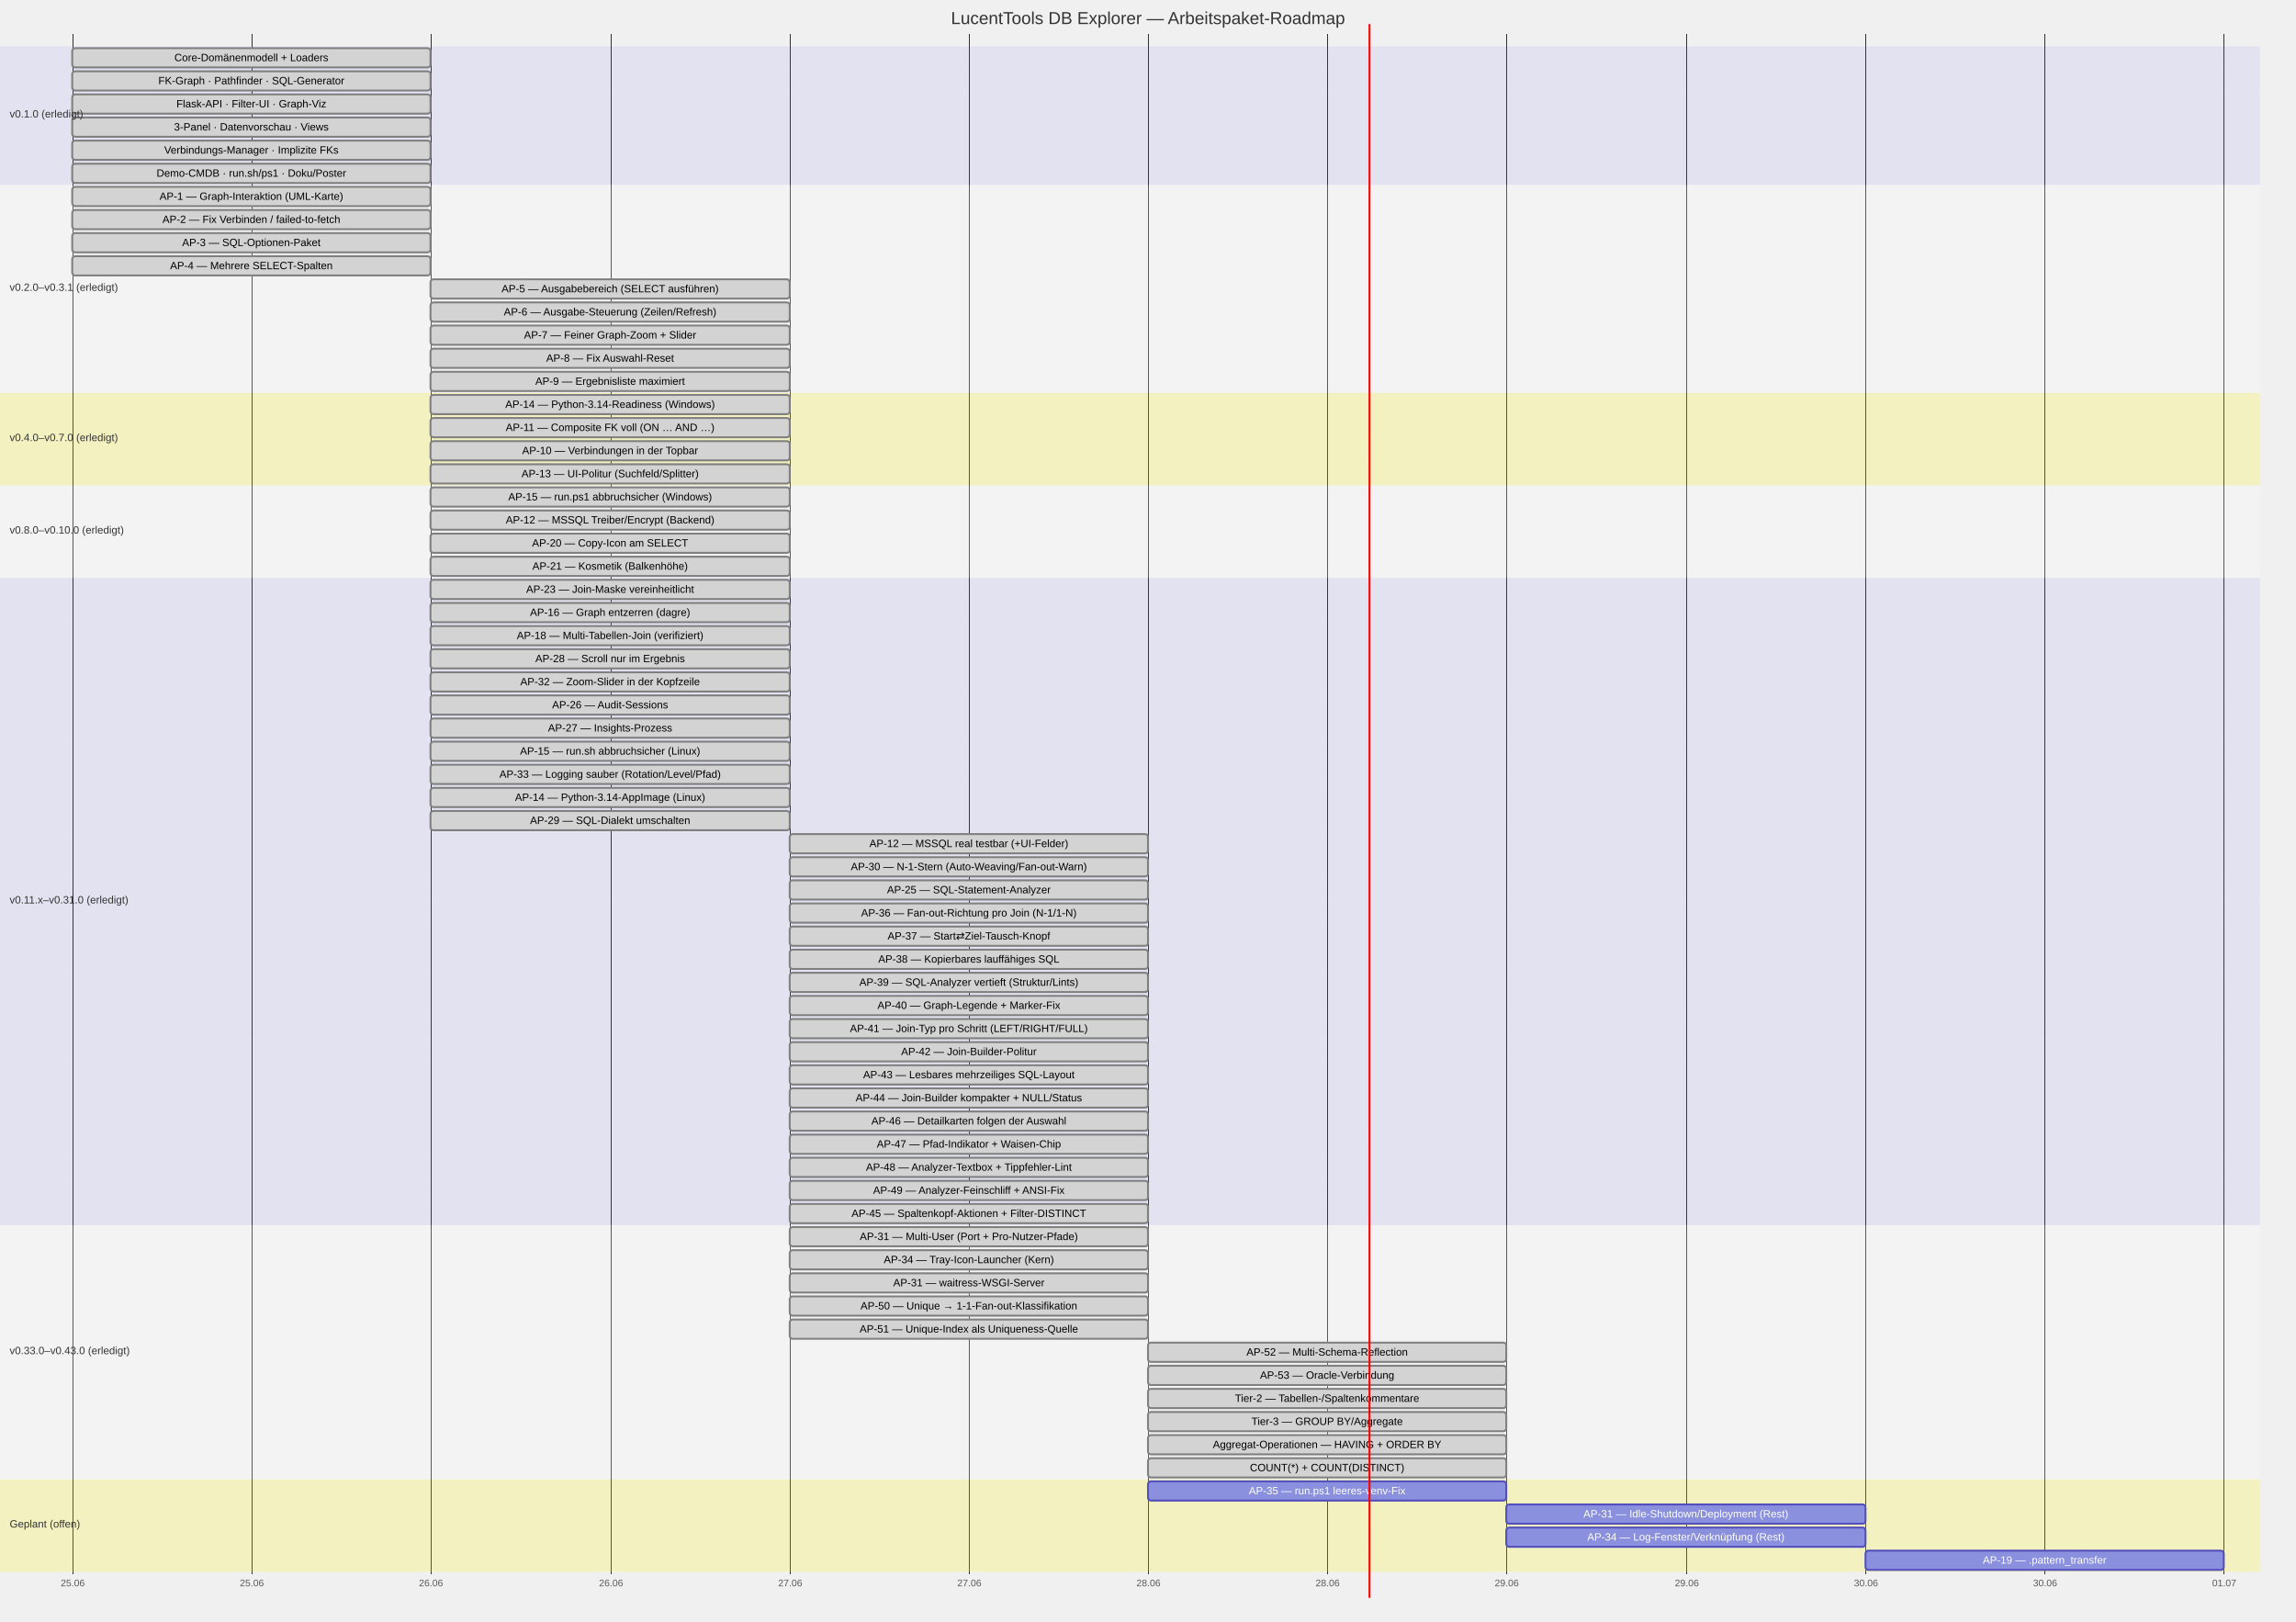
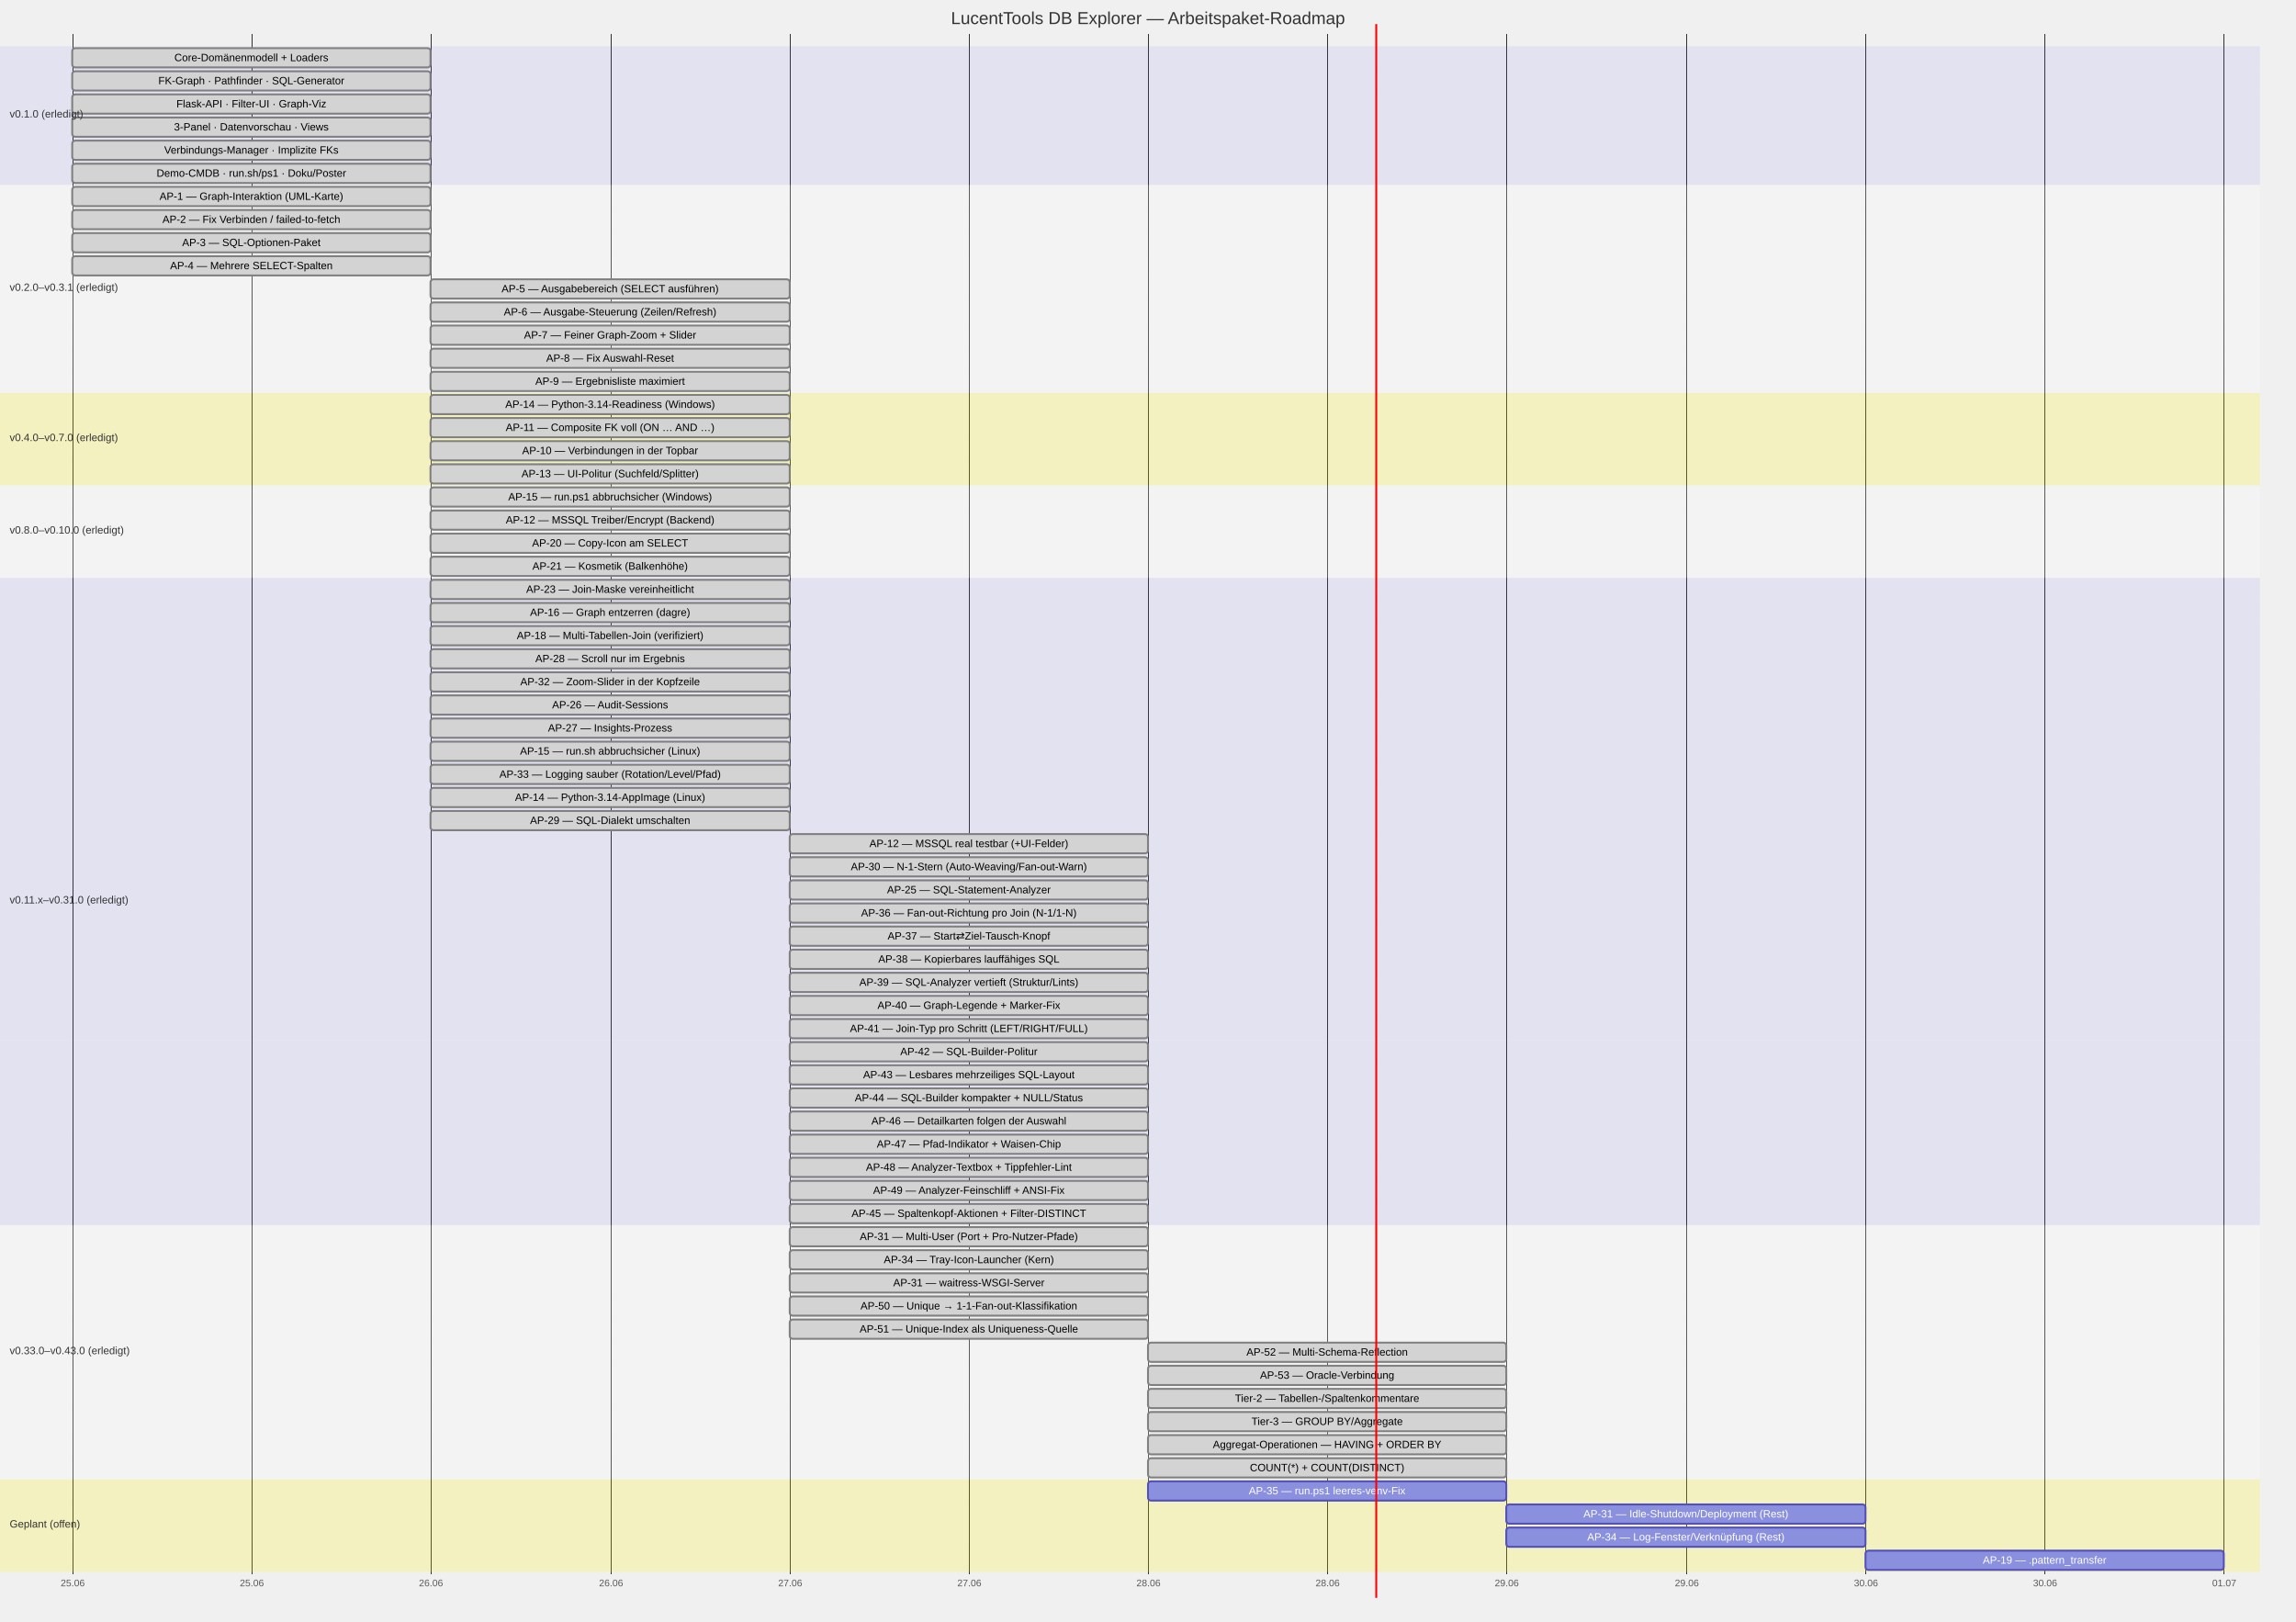
<svg xmlns="http://www.w3.org/2000/svg" id="my-svg" width="2384" viewBox="0 0 2384 1684" style="max-width: 2384px; background-color: transparent;" role="graphics-document document" aria-roledescription="gantt">
  <style>#my-svg{font-family:"trebuchet ms",verdana,arial,sans-serif;font-size:16px;fill:#333;}@keyframes edge-animation-frame{from{stroke-dashoffset:0;}}@keyframes dash{to{stroke-dashoffset:0;}}#my-svg .edge-animation-slow{stroke-dasharray:9,5!important;stroke-dashoffset:900;animation:dash 50s linear infinite;stroke-linecap:round;}#my-svg .edge-animation-fast{stroke-dasharray:9,5!important;stroke-dashoffset:900;animation:dash 20s linear infinite;stroke-linecap:round;}#my-svg .error-icon{fill:#552222;}#my-svg .error-text{fill:#552222;stroke:#552222;}#my-svg .edge-thickness-normal{stroke-width:1px;}#my-svg .edge-thickness-thick{stroke-width:3.5px;}#my-svg .edge-pattern-solid{stroke-dasharray:0;}#my-svg .edge-thickness-invisible{stroke-width:0;fill:none;}#my-svg .edge-pattern-dashed{stroke-dasharray:3;}#my-svg .edge-pattern-dotted{stroke-dasharray:2;}#my-svg .marker{fill:#333333;stroke:#333333;}#my-svg .marker.cross{stroke:#333333;}#my-svg svg{font-family:"trebuchet ms",verdana,arial,sans-serif;font-size:16px;}#my-svg p{margin:0;}#my-svg .mermaid-main-font{font-family:"trebuchet ms",verdana,arial,sans-serif;}#my-svg .exclude-range{fill:#eeeeee;}#my-svg .section{stroke:none;opacity:0.2;}#my-svg .section0{fill:rgba(102, 102, 255, 0.49);}#my-svg .section2{fill:#fff400;}#my-svg .section1,#my-svg .section3{fill:white;opacity:0.2;}#my-svg .sectionTitle0{fill:#333;}#my-svg .sectionTitle1{fill:#333;}#my-svg .sectionTitle2{fill:#333;}#my-svg .sectionTitle3{fill:#333;}#my-svg .sectionTitle{text-anchor:start;font-family:"trebuchet ms",verdana,arial,sans-serif;}#my-svg .grid .tick{stroke:lightgrey;opacity:0.8;shape-rendering:crispEdges;}#my-svg .grid .tick text{font-family:"trebuchet ms",verdana,arial,sans-serif;fill:#333;}#my-svg .grid path{stroke-width:0;}#my-svg .today{fill:none;stroke:red;stroke-width:2px;}#my-svg .task{stroke-width:2;}#my-svg .taskText{text-anchor:middle;font-family:"trebuchet ms",verdana,arial,sans-serif;}#my-svg .taskTextOutsideRight{fill:black;text-anchor:start;font-family:"trebuchet ms",verdana,arial,sans-serif;}#my-svg .taskTextOutsideLeft{fill:black;text-anchor:end;}#my-svg .task.clickable{cursor:pointer;}#my-svg .taskText.clickable{cursor:pointer;fill:#003163!important;font-weight:bold;}#my-svg .taskTextOutsideLeft.clickable{cursor:pointer;fill:#003163!important;font-weight:bold;}#my-svg .taskTextOutsideRight.clickable{cursor:pointer;fill:#003163!important;font-weight:bold;}#my-svg .taskText0,#my-svg .taskText1,#my-svg .taskText2,#my-svg .taskText3{fill:white;}#my-svg .task0,#my-svg .task1,#my-svg .task2,#my-svg .task3{fill:#8a90dd;stroke:#534fbc;}#my-svg .taskTextOutside0,#my-svg .taskTextOutside2{fill:black;}#my-svg .taskTextOutside1,#my-svg .taskTextOutside3{fill:black;}#my-svg .active0,#my-svg .active1,#my-svg .active2,#my-svg .active3{fill:#bfc7ff;stroke:#534fbc;}#my-svg .activeText0,#my-svg .activeText1,#my-svg .activeText2,#my-svg .activeText3{fill:black!important;}#my-svg .done0,#my-svg .done1,#my-svg .done2,#my-svg .done3{stroke:grey;fill:lightgrey;stroke-width:2;}#my-svg .doneText0,#my-svg .doneText1,#my-svg .doneText2,#my-svg .doneText3{fill:black!important;}#my-svg .doneText0.taskTextOutsideLeft,#my-svg .doneText0.taskTextOutsideRight,#my-svg .doneText1.taskTextOutsideLeft,#my-svg .doneText1.taskTextOutsideRight,#my-svg .doneText2.taskTextOutsideLeft,#my-svg .doneText2.taskTextOutsideRight,#my-svg .doneText3.taskTextOutsideLeft,#my-svg .doneText3.taskTextOutsideRight{fill:black!important;}#my-svg .crit0,#my-svg .crit1,#my-svg .crit2,#my-svg .crit3{stroke:#ff8888;fill:red;stroke-width:2;}#my-svg .activeCrit0,#my-svg .activeCrit1,#my-svg .activeCrit2,#my-svg .activeCrit3{stroke:#ff8888;fill:#bfc7ff;stroke-width:2;}#my-svg .doneCrit0,#my-svg .doneCrit1,#my-svg .doneCrit2,#my-svg .doneCrit3{stroke:#ff8888;fill:lightgrey;stroke-width:2;cursor:pointer;shape-rendering:crispEdges;}#my-svg .milestone{transform:rotate(45deg) scale(0.8,0.8);}#my-svg .milestoneText{font-style:italic;}#my-svg .doneCritText0,#my-svg .doneCritText1,#my-svg .doneCritText2,#my-svg .doneCritText3{fill:black!important;}#my-svg .doneCritText0.taskTextOutsideLeft,#my-svg .doneCritText0.taskTextOutsideRight,#my-svg .doneCritText1.taskTextOutsideLeft,#my-svg .doneCritText1.taskTextOutsideRight,#my-svg .doneCritText2.taskTextOutsideLeft,#my-svg .doneCritText2.taskTextOutsideRight,#my-svg .doneCritText3.taskTextOutsideLeft,#my-svg .doneCritText3.taskTextOutsideRight{fill:black!important;}#my-svg .vert{stroke:navy;}#my-svg .vertText{font-size:15px;text-anchor:middle;fill:navy!important;}#my-svg .activeCritText0,#my-svg .activeCritText1,#my-svg .activeCritText2,#my-svg .activeCritText3{fill:black!important;}#my-svg .titleText{text-anchor:middle;font-size:18px;fill:#333;font-family:"trebuchet ms",verdana,arial,sans-serif;}#my-svg .node .neo-node{stroke:#9370DB;}#my-svg [data-look="neo"].node rect,#my-svg [data-look="neo"].cluster rect,#my-svg [data-look="neo"].node polygon{stroke:#9370DB;filter:drop-shadow(1px 2px 2px rgba(185, 185, 185, 1));}#my-svg [data-look="neo"].node path{stroke:#9370DB;stroke-width:1px;}#my-svg [data-look="neo"].node .outer-path{filter:drop-shadow(1px 2px 2px rgba(185, 185, 185, 1));}#my-svg [data-look="neo"].node .neo-line path{stroke:#9370DB;filter:none;}#my-svg [data-look="neo"].node circle{stroke:#9370DB;filter:drop-shadow(1px 2px 2px rgba(185, 185, 185, 1));}#my-svg [data-look="neo"].node circle .state-start{fill:#000000;}#my-svg [data-look="neo"].icon-shape .icon{fill:#9370DB;filter:drop-shadow(1px 2px 2px rgba(185, 185, 185, 1));}#my-svg [data-look="neo"].icon-shape .icon-neo path{stroke:#9370DB;filter:drop-shadow(1px 2px 2px rgba(185, 185, 185, 1));}#my-svg :root{--mermaid-font-family:"trebuchet ms",verdana,arial,sans-serif;}</style>
  <g />
  <g class="grid" transform="translate(75, 1634)" fill="none" font-size="10" font-family="sans-serif" text-anchor="middle">
    <path class="domain" stroke="currentColor" d="M0.5,-1599V0.5H2234.5V-1599" />
    <g class="tick" opacity="1" transform="translate(0.5,0)">
      <line stroke="currentColor" y2="-1599" />
      <text fill="#000" y="3" dy="1em" stroke="none" font-size="10" style="text-anchor: middle;"> 25.06</text>
    </g>
    <g class="tick" opacity="1" transform="translate(186.5,0)">
      <line stroke="currentColor" y2="-1599" />
      <text fill="#000" y="3" dy="1em" stroke="none" font-size="10" style="text-anchor: middle;"> 25.06</text>
    </g>
    <g class="tick" opacity="1" transform="translate(372.5,0)">
      <line stroke="currentColor" y2="-1599" />
      <text fill="#000" y="3" dy="1em" stroke="none" font-size="10" style="text-anchor: middle;"> 26.06</text>
    </g>
    <g class="tick" opacity="1" transform="translate(559.5,0)">
      <line stroke="currentColor" y2="-1599" />
      <text fill="#000" y="3" dy="1em" stroke="none" font-size="10" style="text-anchor: middle;"> 26.06</text>
    </g>
    <g class="tick" opacity="1" transform="translate(745.5,0)">
      <line stroke="currentColor" y2="-1599" />
      <text fill="#000" y="3" dy="1em" stroke="none" font-size="10" style="text-anchor: middle;"> 27.06</text>
    </g>
    <g class="tick" opacity="1" transform="translate(931.5,0)">
      <line stroke="currentColor" y2="-1599" />
      <text fill="#000" y="3" dy="1em" stroke="none" font-size="10" style="text-anchor: middle;"> 27.06</text>
    </g>
    <g class="tick" opacity="1" transform="translate(1117.5,0)">
      <line stroke="currentColor" y2="-1599" />
      <text fill="#000" y="3" dy="1em" stroke="none" font-size="10" style="text-anchor: middle;"> 28.06</text>
    </g>
    <g class="tick" opacity="1" transform="translate(1303.5,0)">
      <line stroke="currentColor" y2="-1599" />
      <text fill="#000" y="3" dy="1em" stroke="none" font-size="10" style="text-anchor: middle;"> 28.06</text>
    </g>
    <g class="tick" opacity="1" transform="translate(1489.5,0)">
      <line stroke="currentColor" y2="-1599" />
      <text fill="#000" y="3" dy="1em" stroke="none" font-size="10" style="text-anchor: middle;"> 29.06</text>
    </g>
    <g class="tick" opacity="1" transform="translate(1676.5,0)">
      <line stroke="currentColor" y2="-1599" />
      <text fill="#000" y="3" dy="1em" stroke="none" font-size="10" style="text-anchor: middle;"> 29.06</text>
    </g>
    <g class="tick" opacity="1" transform="translate(1862.5,0)">
      <line stroke="currentColor" y2="-1599" />
      <text fill="#000" y="3" dy="1em" stroke="none" font-size="10" style="text-anchor: middle;"> 30.06</text>
    </g>
    <g class="tick" opacity="1" transform="translate(2048.5,0)">
      <line stroke="currentColor" y2="-1599" />
      <text fill="#000" y="3" dy="1em" stroke="none" font-size="10" style="text-anchor: middle;"> 30.06</text>
    </g>
    <g class="tick" opacity="1" transform="translate(2234.5,0)">
      <line stroke="currentColor" y2="-1599" />
      <text fill="#000" y="3" dy="1em" stroke="none" font-size="10" style="text-anchor: middle;"> 01.07</text>
    </g>
  </g>
  <g>
    <rect x="0" y="48" width="2346.5" height="24" class="section section0" />
    <rect x="0" y="72" width="2346.5" height="24" class="section section0" />
    <rect x="0" y="96" width="2346.5" height="24" class="section section0" />
    <rect x="0" y="120" width="2346.5" height="24" class="section section0" />
    <rect x="0" y="144" width="2346.5" height="24" class="section section0" />
    <rect x="0" y="168" width="2346.5" height="24" class="section section0" />
    <rect x="0" y="192" width="2346.5" height="24" class="section section1" />
    <rect x="0" y="216" width="2346.5" height="24" class="section section1" />
    <rect x="0" y="240" width="2346.5" height="24" class="section section1" />
    <rect x="0" y="264" width="2346.5" height="24" class="section section1" />
    <rect x="0" y="288" width="2346.5" height="24" class="section section1" />
    <rect x="0" y="312" width="2346.5" height="24" class="section section1" />
    <rect x="0" y="336" width="2346.5" height="24" class="section section1" />
    <rect x="0" y="360" width="2346.5" height="24" class="section section1" />
    <rect x="0" y="384" width="2346.5" height="24" class="section section1" />
    <rect x="0" y="408" width="2346.5" height="24" class="section section2" />
    <rect x="0" y="432" width="2346.5" height="24" class="section section2" />
    <rect x="0" y="456" width="2346.5" height="24" class="section section2" />
    <rect x="0" y="480" width="2346.5" height="24" class="section section2" />
    <rect x="0" y="504" width="2346.5" height="24" class="section section3" />
    <rect x="0" y="528" width="2346.5" height="24" class="section section3" />
    <rect x="0" y="552" width="2346.5" height="24" class="section section3" />
    <rect x="0" y="576" width="2346.5" height="24" class="section section3" />
    <rect x="0" y="600" width="2346.5" height="24" class="section section0" />
    <rect x="0" y="624" width="2346.5" height="24" class="section section0" />
    <rect x="0" y="648" width="2346.5" height="24" class="section section0" />
    <rect x="0" y="672" width="2346.5" height="24" class="section section0" />
    <rect x="0" y="696" width="2346.5" height="24" class="section section0" />
    <rect x="0" y="720" width="2346.5" height="24" class="section section0" />
    <rect x="0" y="744" width="2346.5" height="24" class="section section0" />
    <rect x="0" y="768" width="2346.5" height="24" class="section section0" />
    <rect x="0" y="792" width="2346.5" height="24" class="section section0" />
    <rect x="0" y="816" width="2346.5" height="24" class="section section0" />
    <rect x="0" y="840" width="2346.5" height="24" class="section section0" />
    <rect x="0" y="864" width="2346.5" height="24" class="section section0" />
    <rect x="0" y="888" width="2346.5" height="24" class="section section0" />
    <rect x="0" y="912" width="2346.5" height="24" class="section section0" />
    <rect x="0" y="936" width="2346.5" height="24" class="section section0" />
    <rect x="0" y="960" width="2346.5" height="24" class="section section0" />
    <rect x="0" y="984" width="2346.5" height="24" class="section section0" />
    <rect x="0" y="1008" width="2346.5" height="24" class="section section0" />
    <rect x="0" y="1032" width="2346.5" height="24" class="section section0" />
    <rect x="0" y="1056" width="2346.5" height="24" class="section section0" />
    <rect x="0" y="1080" width="2346.5" height="24" class="section section0" />
    <rect x="0" y="1104" width="2346.5" height="24" class="section section0" />
    <rect x="0" y="1128" width="2346.5" height="24" class="section section0" />
    <rect x="0" y="1152" width="2346.5" height="24" class="section section0" />
    <rect x="0" y="1176" width="2346.5" height="24" class="section section0" />
    <rect x="0" y="1200" width="2346.5" height="24" class="section section0" />
    <rect x="0" y="1224" width="2346.5" height="24" class="section section0" />
    <rect x="0" y="1248" width="2346.5" height="24" class="section section0" />
    <rect x="0" y="1272" width="2346.5" height="24" class="section section1" />
    <rect x="0" y="1296" width="2346.5" height="24" class="section section1" />
    <rect x="0" y="1320" width="2346.5" height="24" class="section section1" />
    <rect x="0" y="1344" width="2346.5" height="24" class="section section1" />
    <rect x="0" y="1368" width="2346.5" height="24" class="section section1" />
    <rect x="0" y="1392" width="2346.5" height="24" class="section section1" />
    <rect x="0" y="1416" width="2346.5" height="24" class="section section1" />
    <rect x="0" y="1440" width="2346.5" height="24" class="section section1" />
    <rect x="0" y="1464" width="2346.5" height="24" class="section section1" />
    <rect x="0" y="1488" width="2346.5" height="24" class="section section1" />
    <rect x="0" y="1512" width="2346.5" height="24" class="section section1" />
    <rect x="0" y="1536" width="2346.5" height="24" class="section section2" />
    <rect x="0" y="1560" width="2346.5" height="24" class="section section2" />
    <rect x="0" y="1584" width="2346.5" height="24" class="section section2" />
    <rect x="0" y="1608" width="2346.5" height="24" class="section section2" />
  </g>
  <g>
    <rect id="my-svg-d1" rx="3" ry="3" x="75" y="50" width="372" height="20" transform-origin="261px 60px" class="task done0" />
    <rect id="my-svg-d2" rx="3" ry="3" x="75" y="74" width="372" height="20" transform-origin="261px 84px" class="task done0" />
    <rect id="my-svg-d3" rx="3" ry="3" x="75" y="98" width="372" height="20" transform-origin="261px 108px" class="task done0" />
    <rect id="my-svg-d4" rx="3" ry="3" x="75" y="122" width="372" height="20" transform-origin="261px 132px" class="task done0" />
    <rect id="my-svg-d5" rx="3" ry="3" x="75" y="146" width="372" height="20" transform-origin="261px 156px" class="task done0" />
    <rect id="my-svg-d6" rx="3" ry="3" x="75" y="170" width="372" height="20" transform-origin="261px 180px" class="task done0" />
    <rect id="my-svg-a1" rx="3" ry="3" x="75" y="194" width="372" height="20" transform-origin="261px 204px" class="task done1" />
    <rect id="my-svg-a2" rx="3" ry="3" x="75" y="218" width="372" height="20" transform-origin="261px 228px" class="task done1" />
    <rect id="my-svg-a3" rx="3" ry="3" x="75" y="242" width="372" height="20" transform-origin="261px 252px" class="task done1" />
    <rect id="my-svg-a4" rx="3" ry="3" x="75" y="266" width="372" height="20" transform-origin="261px 276px" class="task done1" />
    <rect id="my-svg-a5" rx="3" ry="3" x="447" y="290" width="373" height="20" transform-origin="633.5px 300px" class="task done1" />
    <rect id="my-svg-a6" rx="3" ry="3" x="447" y="314" width="373" height="20" transform-origin="633.5px 324px" class="task done1" />
    <rect id="my-svg-a7" rx="3" ry="3" x="447" y="338" width="373" height="20" transform-origin="633.5px 348px" class="task done1" />
    <rect id="my-svg-a8" rx="3" ry="3" x="447" y="362" width="373" height="20" transform-origin="633.5px 372px" class="task done1" />
    <rect id="my-svg-a9" rx="3" ry="3" x="447" y="386" width="373" height="20" transform-origin="633.5px 396px" class="task done1" />
    <rect id="my-svg-b1" rx="3" ry="3" x="447" y="410" width="373" height="20" transform-origin="633.5px 420px" class="task done2" />
    <rect id="my-svg-b2" rx="3" ry="3" x="447" y="434" width="373" height="20" transform-origin="633.5px 444px" class="task done2" />
    <rect id="my-svg-b3" rx="3" ry="3" x="447" y="458" width="373" height="20" transform-origin="633.5px 468px" class="task done2" />
    <rect id="my-svg-b4" rx="3" ry="3" x="447" y="482" width="373" height="20" transform-origin="633.5px 492px" class="task done2" />
    <rect id="my-svg-c1" rx="3" ry="3" x="447" y="506" width="373" height="20" transform-origin="633.5px 516px" class="task done3" />
    <rect id="my-svg-c2" rx="3" ry="3" x="447" y="530" width="373" height="20" transform-origin="633.5px 540px" class="task done3" />
    <rect id="my-svg-c3" rx="3" ry="3" x="447" y="554" width="373" height="20" transform-origin="633.5px 564px" class="task done3" />
    <rect id="my-svg-c4" rx="3" ry="3" x="447" y="578" width="373" height="20" transform-origin="633.5px 588px" class="task done3" />
    <rect id="my-svg-e1" rx="3" ry="3" x="447" y="602" width="373" height="20" transform-origin="633.5px 612px" class="task done0" />
    <rect id="my-svg-e2" rx="3" ry="3" x="447" y="626" width="373" height="20" transform-origin="633.5px 636px" class="task done0" />
    <rect id="my-svg-e3" rx="3" ry="3" x="447" y="650" width="373" height="20" transform-origin="633.5px 660px" class="task done0" />
    <rect id="my-svg-e4" rx="3" ry="3" x="447" y="674" width="373" height="20" transform-origin="633.5px 684px" class="task done0" />
    <rect id="my-svg-e5" rx="3" ry="3" x="447" y="698" width="373" height="20" transform-origin="633.5px 708px" class="task done0" />
    <rect id="my-svg-e6" rx="3" ry="3" x="447" y="722" width="373" height="20" transform-origin="633.5px 732px" class="task done0" />
    <rect id="my-svg-e7" rx="3" ry="3" x="447" y="746" width="373" height="20" transform-origin="633.5px 756px" class="task done0" />
    <rect id="my-svg-e8" rx="3" ry="3" x="447" y="770" width="373" height="20" transform-origin="633.5px 780px" class="task done0" />
    <rect id="my-svg-e9" rx="3" ry="3" x="447" y="794" width="373" height="20" transform-origin="633.5px 804px" class="task done0" />
    <rect id="my-svg-e10" rx="3" ry="3" x="447" y="818" width="373" height="20" transform-origin="633.5px 828px" class="task done0" />
    <rect id="my-svg-e11" rx="3" ry="3" x="447" y="842" width="373" height="20" transform-origin="633.5px 852px" class="task done0" />
    <rect id="my-svg-e12" rx="3" ry="3" x="820" y="866" width="372" height="20" transform-origin="1006px 876px" class="task done0" />
    <rect id="my-svg-e13" rx="3" ry="3" x="820" y="890" width="372" height="20" transform-origin="1006px 900px" class="task done0" />
    <rect id="my-svg-e14" rx="3" ry="3" x="820" y="914" width="372" height="20" transform-origin="1006px 924px" class="task done0" />
    <rect id="my-svg-e15" rx="3" ry="3" x="820" y="938" width="372" height="20" transform-origin="1006px 948px" class="task done0" />
    <rect id="my-svg-e16" rx="3" ry="3" x="820" y="962" width="372" height="20" transform-origin="1006px 972px" class="task done0" />
    <rect id="my-svg-e17" rx="3" ry="3" x="820" y="986" width="372" height="20" transform-origin="1006px 996px" class="task done0" />
    <rect id="my-svg-e18" rx="3" ry="3" x="820" y="1010" width="372" height="20" transform-origin="1006px 1020px" class="task done0" />
    <rect id="my-svg-e19" rx="3" ry="3" x="820" y="1034" width="372" height="20" transform-origin="1006px 1044px" class="task done0" />
    <rect id="my-svg-e20" rx="3" ry="3" x="820" y="1058" width="372" height="20" transform-origin="1006px 1068px" class="task done0" />
    <rect id="my-svg-e21" rx="3" ry="3" x="820" y="1082" width="372" height="20" transform-origin="1006px 1092px" class="task done0" />
    <rect id="my-svg-e22" rx="3" ry="3" x="820" y="1106" width="372" height="20" transform-origin="1006px 1116px" class="task done0" />
    <rect id="my-svg-e23" rx="3" ry="3" x="820" y="1130" width="372" height="20" transform-origin="1006px 1140px" class="task done0" />
    <rect id="my-svg-e24" rx="3" ry="3" x="820" y="1154" width="372" height="20" transform-origin="1006px 1164px" class="task done0" />
    <rect id="my-svg-e25" rx="3" ry="3" x="820" y="1178" width="372" height="20" transform-origin="1006px 1188px" class="task done0" />
    <rect id="my-svg-e26" rx="3" ry="3" x="820" y="1202" width="372" height="20" transform-origin="1006px 1212px" class="task done0" />
    <rect id="my-svg-e27" rx="3" ry="3" x="820" y="1226" width="372" height="20" transform-origin="1006px 1236px" class="task done0" />
    <rect id="my-svg-e28" rx="3" ry="3" x="820" y="1250" width="372" height="20" transform-origin="1006px 1260px" class="task done0" />
    <rect id="my-svg-f1" rx="3" ry="3" x="820" y="1274" width="372" height="20" transform-origin="1006px 1284px" class="task done1" />
    <rect id="my-svg-f2" rx="3" ry="3" x="820" y="1298" width="372" height="20" transform-origin="1006px 1308px" class="task done1" />
    <rect id="my-svg-f3" rx="3" ry="3" x="820" y="1322" width="372" height="20" transform-origin="1006px 1332px" class="task done1" />
    <rect id="my-svg-f4" rx="3" ry="3" x="820" y="1346" width="372" height="20" transform-origin="1006px 1356px" class="task done1" />
    <rect id="my-svg-f5" rx="3" ry="3" x="820" y="1370" width="372" height="20" transform-origin="1006px 1380px" class="task done1" />
    <rect id="my-svg-f6" rx="3" ry="3" x="1192" y="1394" width="372" height="20" transform-origin="1378px 1404px" class="task done1" />
    <rect id="my-svg-f7" rx="3" ry="3" x="1192" y="1418" width="372" height="20" transform-origin="1378px 1428px" class="task done1" />
    <rect id="my-svg-f8" rx="3" ry="3" x="1192" y="1442" width="372" height="20" transform-origin="1378px 1452px" class="task done1" />
    <rect id="my-svg-f9" rx="3" ry="3" x="1192" y="1466" width="372" height="20" transform-origin="1378px 1476px" class="task done1" />
    <rect id="my-svg-f10" rx="3" ry="3" x="1192" y="1490" width="372" height="20" transform-origin="1378px 1500px" class="task done1" />
    <rect id="my-svg-f11" rx="3" ry="3" x="1192" y="1514" width="372" height="20" transform-origin="1378px 1524px" class="task done1" />
    <rect id="my-svg-p3" rx="3" ry="3" x="1192" y="1538" width="372" height="20" transform-origin="1378px 1548px" class="task task2" />
    <rect id="my-svg-p5" rx="3" ry="3" x="1564" y="1562" width="373" height="20" transform-origin="1750.5px 1572px" class="task task2" />
    <rect id="my-svg-p6" rx="3" ry="3" x="1564" y="1586" width="373" height="20" transform-origin="1750.5px 1596px" class="task task2" />
    <rect id="my-svg-p11" rx="3" ry="3" x="1937" y="1610" width="372" height="20" transform-origin="2123px 1620px" class="task task2" />
    <text id="my-svg-d1-text" font-size="11" x="261" y="63.5" class="taskText taskText0  doneText0 width-157.0771484375">Core-Domänenmodell + Loaders          </text>
    <text id="my-svg-d2-text" font-size="11" x="261" y="87.5" class="taskText taskText0  doneText0 width-191.59716796875">FK-Graph · Pathfinder · SQL-Generator </text>
    <text id="my-svg-d3-text" font-size="11" x="261" y="111.5" class="taskText taskText0  doneText0 width-155.171875">Flask-API · Filter-UI · Graph-Viz     </text>
    <text id="my-svg-d4-text" font-size="11" x="261" y="135.5" class="taskText taskText0  doneText0 width-158.5380859375">3-Panel · Datenvorschau · Views       </text>
    <text id="my-svg-d5-text" font-size="11" x="261" y="159.5" class="taskText taskText0  doneText0 width-179.1416015625">Verbindungs-Manager · Implizite FKs   </text>
    <text id="my-svg-d6-text" font-size="11" x="261" y="183.5" class="taskText taskText0  doneText0 width-194.73388671875">Demo-CMDB · run.sh/ps1 · Doku/Poster  </text>
    <text id="my-svg-a1-text" font-size="11" x="261" y="207.5" class="taskText taskText1  doneText1 width-187.953125">AP-1 — Graph-Interaktion (UML-Karte)        </text>
    <text id="my-svg-a2-text" font-size="11" x="261" y="231.5" class="taskText taskText1  doneText1 width-189.296875">AP-2 — Fix Verbinden / failed-to-fetch      </text>
    <text id="my-svg-a3-text" font-size="11" x="261" y="255.5" class="taskText taskText1  doneText1 width-136.41455078125">AP-3 — SQL-Optionen-Paket                   </text>
    <text id="my-svg-a4-text" font-size="11" x="261" y="279.5" class="taskText taskText1  doneText1 width-156.21875">AP-4 — Mehrere SELECT-Spalten               </text>
    <text id="my-svg-a5-text" font-size="11" x="633.5" y="303.5" class="taskText taskText1  doneText1 width-212.640625">AP-5 — Ausgabebereich (SELECT ausführen)    </text>
    <text id="my-svg-a6-text" font-size="11" x="633.5" y="327.5" class="taskText taskText1  doneText1 width-214.796875">AP-6 — Ausgabe-Steuerung (Zeilen/Refresh)   </text>
    <text id="my-svg-a7-text" font-size="11" x="633.5" y="351.5" class="taskText taskText1  doneText1 width-173.501953125">AP-7 — Feiner Graph-Zoom + Slider           </text>
    <text id="my-svg-a8-text" font-size="11" x="633.5" y="375.5" class="taskText taskText1  doneText1 width-125.8818359375">AP-8 — Fix Auswahl-Reset                    </text>
    <text id="my-svg-a9-text" font-size="11" x="633.5" y="399.5" class="taskText taskText1  doneText1 width-154.16064453125">AP-9 — Ergebnisliste maximiert              </text>
    <text id="my-svg-b1-text" font-size="11" x="633.5" y="423.5" class="taskText taskText2  doneText2 width-208.53125">AP-14 — Python-3.14-Readiness (Windows)     </text>
    <text id="my-svg-b2-text" font-size="11" x="633.5" y="447.5" class="taskText taskText2  doneText2 width-202.59375">AP-11 — Composite FK voll (ON … AND …)      </text>
    <text id="my-svg-b3-text" font-size="11" x="633.5" y="471.5" class="taskText taskText2  doneText2 width-179.13623046875">AP-10 — Verbindungen in der Topbar          </text>
    <text id="my-svg-b4-text" font-size="11" x="633.5" y="495.5" class="taskText taskText2  doneText2 width-185.84375">AP-13 — UI-Politur (Suchfeld/Splitter)      </text>
    <text id="my-svg-c1-text" font-size="11" x="633.5" y="519.5" class="taskText taskText3  doneText3 width-206.4375">AP-15 — run.ps1 abbruchsicher (Windows)     </text>
    <text id="my-svg-c2-text" font-size="11" x="633.5" y="543.5" class="taskText taskText3  doneText3 width-207.84375">AP-12 — MSSQL Treiber/Encrypt (Backend)     </text>
    <text id="my-svg-c3-text" font-size="11" x="633.5" y="567.5" class="taskText taskText3  doneText3 width-149.162109375">AP-20 — Copy-Icon am SELECT                 </text>
    <text id="my-svg-c4-text" font-size="11" x="633.5" y="591.5" class="taskText taskText3  doneText3 width-155.546875">AP-21 — Kosmetik (Balkenhöhe)               </text>
    <text id="my-svg-e1-text" font-size="11" x="633.5" y="615.5" class="taskText taskText0  doneText0 width-173.287109375">AP-23 — Join-Maske vereinheitlicht          </text>
    <text id="my-svg-e2-text" font-size="11" x="633.5" y="639.5" class="taskText taskText0  doneText0 width-163.109375">AP-16 — Graph entzerren (dagre)             </text>
    <text id="my-svg-e3-text" font-size="11" x="633.5" y="663.5" class="taskText taskText0  doneText0 width-197.640625">AP-18 — Multi-Tabellen-Join (verifiziert)   </text>
    <text id="my-svg-e4-text" font-size="11" x="633.5" y="687.5" class="taskText taskText0  doneText0 width-150.77685546875">AP-28 — Scroll nur im Ergebnis              </text>
    <text id="my-svg-e5-text" font-size="11" x="633.5" y="711.5" class="taskText taskText0  doneText0 width-183.1875">AP-32 — Zoom-Slider in der Kopfzeile        </text>
    <text id="my-svg-e6-text" font-size="11" x="633.5" y="735.5" class="taskText taskText0  doneText0 width-112.70654296875">AP-26 — Audit-Sessions                      </text>
    <text id="my-svg-e7-text" font-size="11" x="633.5" y="759.5" class="taskText taskText0  doneText0 width-120.41943359375">AP-27 — Insights-Prozess                    </text>
    <text id="my-svg-e8-text" font-size="11" x="633.5" y="783.5" class="taskText taskText0  doneText0 width-183.75">AP-15 — run.sh abbruchsicher (Linux)        </text>
    <text id="my-svg-e9-text" font-size="11" x="633.5" y="807.5" class="taskText taskText0  doneText0 width-228.703125">AP-33 — Logging sauber (Rotation/Level/Pfad) </text>
    <text id="my-svg-e10-text" font-size="11" x="633.5" y="831.5" class="taskText taskText0  doneText0 width-192.046875">AP-14 — Python-3.14-AppImage (Linux)         </text>
    <text id="my-svg-e11-text" font-size="11" x="633.5" y="855.5" class="taskText taskText0  doneText0 width-159.8125">AP-29 — SQL-Dialekt umschalten               </text>
    <text id="my-svg-e12-text" font-size="11" x="1006" y="879.5" class="taskText taskText0  doneText0 width-197.984375">AP-12 — MSSQL real testbar (+UI-Felder)      </text>
    <text id="my-svg-e13-text" font-size="11" x="1006" y="903.5" class="taskText taskText0  doneText0 width-241.125">AP-30 — N-1-Stern (Auto-Weaving/Fan-out-Warn) </text>
    <text id="my-svg-e14-text" font-size="11" x="1006" y="927.5" class="taskText taskText0  doneText0 width-163.7373046875">AP-25 — SQL-Statement-Analyzer               </text>
    <text id="my-svg-e15-text" font-size="11" x="1006" y="951.5" class="taskText taskText0  doneText0 width-221.765625">AP-36 — Fan-out-Richtung pro Join (N-1/1-N)  </text>
    <text id="my-svg-e16-text" font-size="11" x="1006" y="975.5" class="taskText taskText0  doneText0 width-164.2294921875">AP-37 — Start⇄Ziel-Tausch-Knopf              </text>
    <text id="my-svg-e17-text" font-size="11" x="1006" y="999.5" class="taskText taskText0  doneText0 width-180.388671875">AP-38 — Kopierbares lauffähiges SQL          </text>
    <text id="my-svg-e18-text" font-size="11" x="1006" y="1023.5" class="taskText taskText0  doneText0 width-229.40625">AP-39 — SQL-Analyzer vertieft (Struktur/Lints) </text>
    <text id="my-svg-e19-text" font-size="11" x="1006" y="1047.5" class="taskText taskText0  doneText0 width-182.83251953125">AP-40 — Graph-Legende + Marker-Fix           </text>
    <text id="my-svg-e20-text" font-size="11" x="1006" y="1071.5" class="taskText taskText0  doneText0 width-240.8125">AP-41 — Join-Typ pro Schritt (LEFT/RIGHT/FULL) </text>
-     <text id="my-svg-e21-text" font-size="11" x="1006" y="1095.5" class="taskText taskText0  doneText0 width-139.5673828125">AP-42 — Join-Builder-Politur                 </text>
+     <text id="my-svg-e21-text" font-size="11" x="1006" y="1095.5" class="taskText taskText0  doneText0 width-137.5693359375">AP-42 — SQL-Builder-Politur                 </text>
    <text id="my-svg-e22-text" font-size="11" x="1006" y="1119.5" class="taskText taskText0  doneText0 width-210.3369140625">AP-43 — Lesbares mehrzeiliges SQL-Layout      </text>
-     <text id="my-svg-e23-text" font-size="11" x="1006" y="1143.5" class="taskText taskText0  doneText0 width-232.50341796875">AP-44 — Join-Builder kompakter + NULL/Status </text>
+     <text id="my-svg-e23-text" font-size="11" x="1006" y="1143.5" class="taskText taskText0  doneText0 width-230.50537109375">AP-44 — SQL-Builder kompakter + NULL/Status </text>
    <text id="my-svg-e24-text" font-size="11" x="1006" y="1167.5" class="taskText taskText0  doneText0 width-200.8125">AP-46 — Detailkarten folgen der Auswahl       </text>
    <text id="my-svg-e25-text" font-size="11" x="1006" y="1191.5" class="taskText taskText0  doneText0 width-185.6875">AP-47 — Pfad-Indikator + Waisen-Chip         </text>
    <text id="my-svg-e26-text" font-size="11" x="1006" y="1215.5" class="taskText taskText0  doneText0 width-214.08056640625">AP-48 — Analyzer-Textbox + Tippfehler-Lint   </text>
    <text id="my-svg-e27-text" font-size="11" x="1006" y="1239.5" class="taskText taskText0  doneText0 width-192.720703125">AP-49 — Analyzer-Feinschliff + ANSI-Fix       </text>
    <text id="my-svg-e28-text" font-size="11" x="1006" y="1263.5" class="taskText taskText0  doneText0 width-237.23193359375">AP-45 — Spaltenkopf-Aktionen + Filter-DISTINCT </text>
    <text id="my-svg-f1-text" font-size="11" x="1006" y="1287.5" class="taskText taskText1  doneText1 width-222.1875">AP-31 — Multi-User (Port + Pro-Nutzer-Pfade) </text>
    <text id="my-svg-f2-text" font-size="11" x="1006" y="1311.5" class="taskText taskText1  doneText1 width-170.640625">AP-34 — Tray-Icon-Launcher (Kern)            </text>
    <text id="my-svg-f3-text" font-size="11" x="1006" y="1335.5" class="taskText taskText1  doneText1 width-148.7412109375">AP-31 — waitress-WSGI-Server                 </text>
    <text id="my-svg-f4-text" font-size="11" x="1006" y="1359.5" class="taskText taskText1  doneText1 width-221.828125">AP-50 — Unique → 1-1-Fan-out-Klassifikation  </text>
    <text id="my-svg-f5-text" font-size="11" x="1006" y="1383.5" class="taskText taskText1  doneText1 width-219.484375">AP-51 — Unique-Index als Uniqueness-Quelle   </text>
    <text id="my-svg-f6-text" font-size="11" x="1378" y="1407.5" class="taskText taskText1  doneText1 width-163.328125">AP-52 — Multi-Schema-Reflection              </text>
    <text id="my-svg-f7-text" font-size="11" x="1378" y="1431.5" class="taskText taskText1  doneText1 width-134.5517578125">AP-53 — Oracle-Verbindung                    </text>
    <text id="my-svg-f8-text" font-size="11" x="1378" y="1455.5" class="taskText taskText1  doneText1 width-193.84375">Tier-2 — Tabellen-/Spaltenkommentare         </text>
    <text id="my-svg-f9-text" font-size="11" x="1378" y="1479.5" class="taskText taskText1  doneText1 width-149.234375">Tier-3 — GROUP BY/Aggregate                  </text>
    <text id="my-svg-f10-text" font-size="11" x="1378" y="1503.5" class="taskText taskText1  doneText1 width-221.72021484375">Aggregat-Operationen — HAVING + ORDER BY     </text>
    <text id="my-svg-f11-text" font-size="11" x="1378" y="1527.5" class="taskText taskText1  doneText1 width-146.1875">COUNT(*) + COUNT(DISTINCT)                   </text>
    <text id="my-svg-p3-text" font-size="11" x="1378" y="1551.5" class="taskText taskText2  width-158.646484375">AP-35 — run.ps1 leeres-venv-Fix             </text>
    <text id="my-svg-p5-text" font-size="11" x="1750.5" y="1575.5" class="taskText taskText2  width-210.15625">AP-31 — Idle-Shutdown/Deployment (Rest)     </text>
    <text id="my-svg-p6-text" font-size="11" x="1750.5" y="1599.5" class="taskText taskText2  width-200.078125">AP-34 — Log-Fenster/Verknüpfung (Rest)      </text>
    <text id="my-svg-p11-text" font-size="11" x="2123" y="1623.5" class="taskText taskText2  width-129.57177734375">AP-19 — .pattern_transfer                   </text>
  </g>
  <g>
    <text dy="0em" x="10" y="122" font-size="11" class="sectionTitle sectionTitle0">
      <tspan alignment-baseline="central" x="10">v0.1.0 (erledigt)</tspan>
    </text>
    <text dy="0em" x="10" y="302" font-size="11" class="sectionTitle sectionTitle1">
      <tspan alignment-baseline="central" x="10">v0.2.0–v0.3.1 (erledigt)</tspan>
    </text>
    <text dy="0em" x="10" y="458" font-size="11" class="sectionTitle sectionTitle2">
      <tspan alignment-baseline="central" x="10">v0.4.0–v0.7.0 (erledigt)</tspan>
    </text>
    <text dy="0em" x="10" y="554" font-size="11" class="sectionTitle sectionTitle3">
      <tspan alignment-baseline="central" x="10">v0.8.0–v0.10.0 (erledigt)</tspan>
    </text>
    <text dy="0em" x="10" y="938" font-size="11" class="sectionTitle sectionTitle0">
      <tspan alignment-baseline="central" x="10">v0.11.x–v0.31.0 (erledigt)</tspan>
    </text>
    <text dy="0em" x="10" y="1406" font-size="11" class="sectionTitle sectionTitle1">
      <tspan alignment-baseline="central" x="10">v0.33.0–v0.43.0 (erledigt)</tspan>
    </text>
    <text dy="0em" x="10" y="1586" font-size="11" class="sectionTitle sectionTitle2">
      <tspan alignment-baseline="central" x="10">Geplant (offen)</tspan>
    </text>
  </g>
  <g class="today">
-     <line x1="1422" x2="1422" y1="25" y2="1659" class="today" />
+     <line x1="1429" x2="1429" y1="25" y2="1659" class="today" />
  </g>
  <text x="1192" y="25" class="titleText">LucentTools DB Explorer — Arbeitspaket-Roadmap</text>
</svg>
